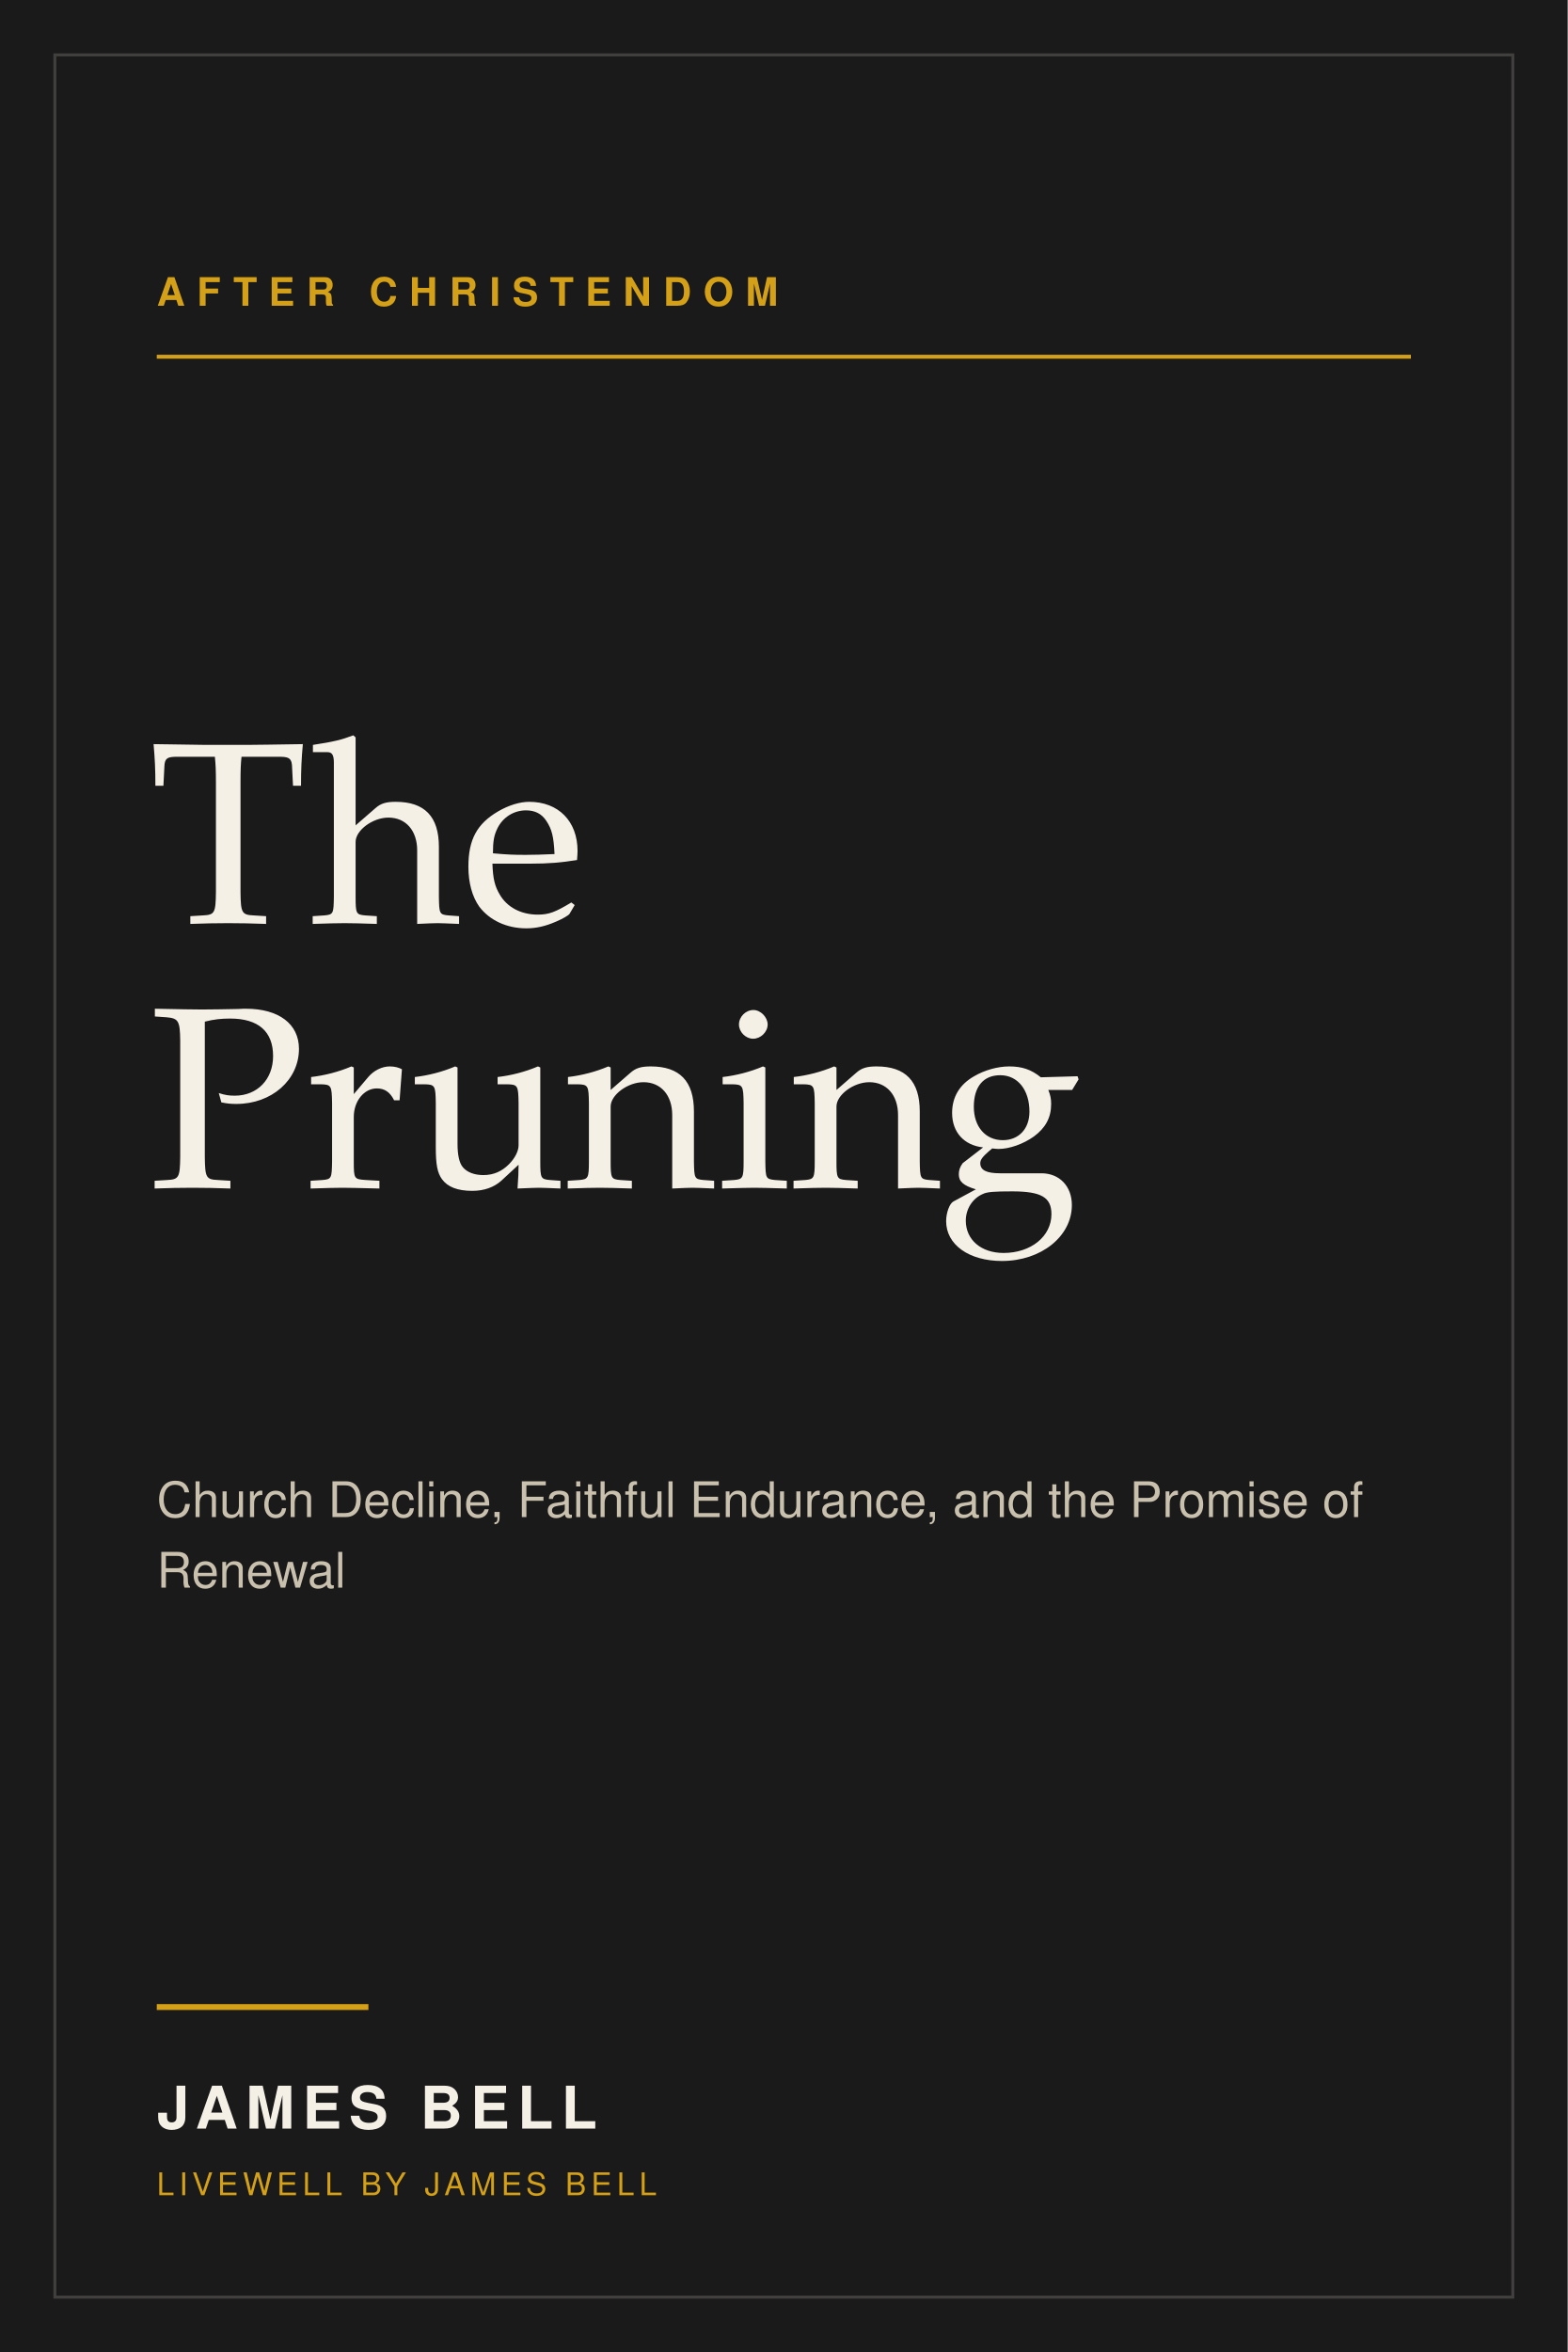
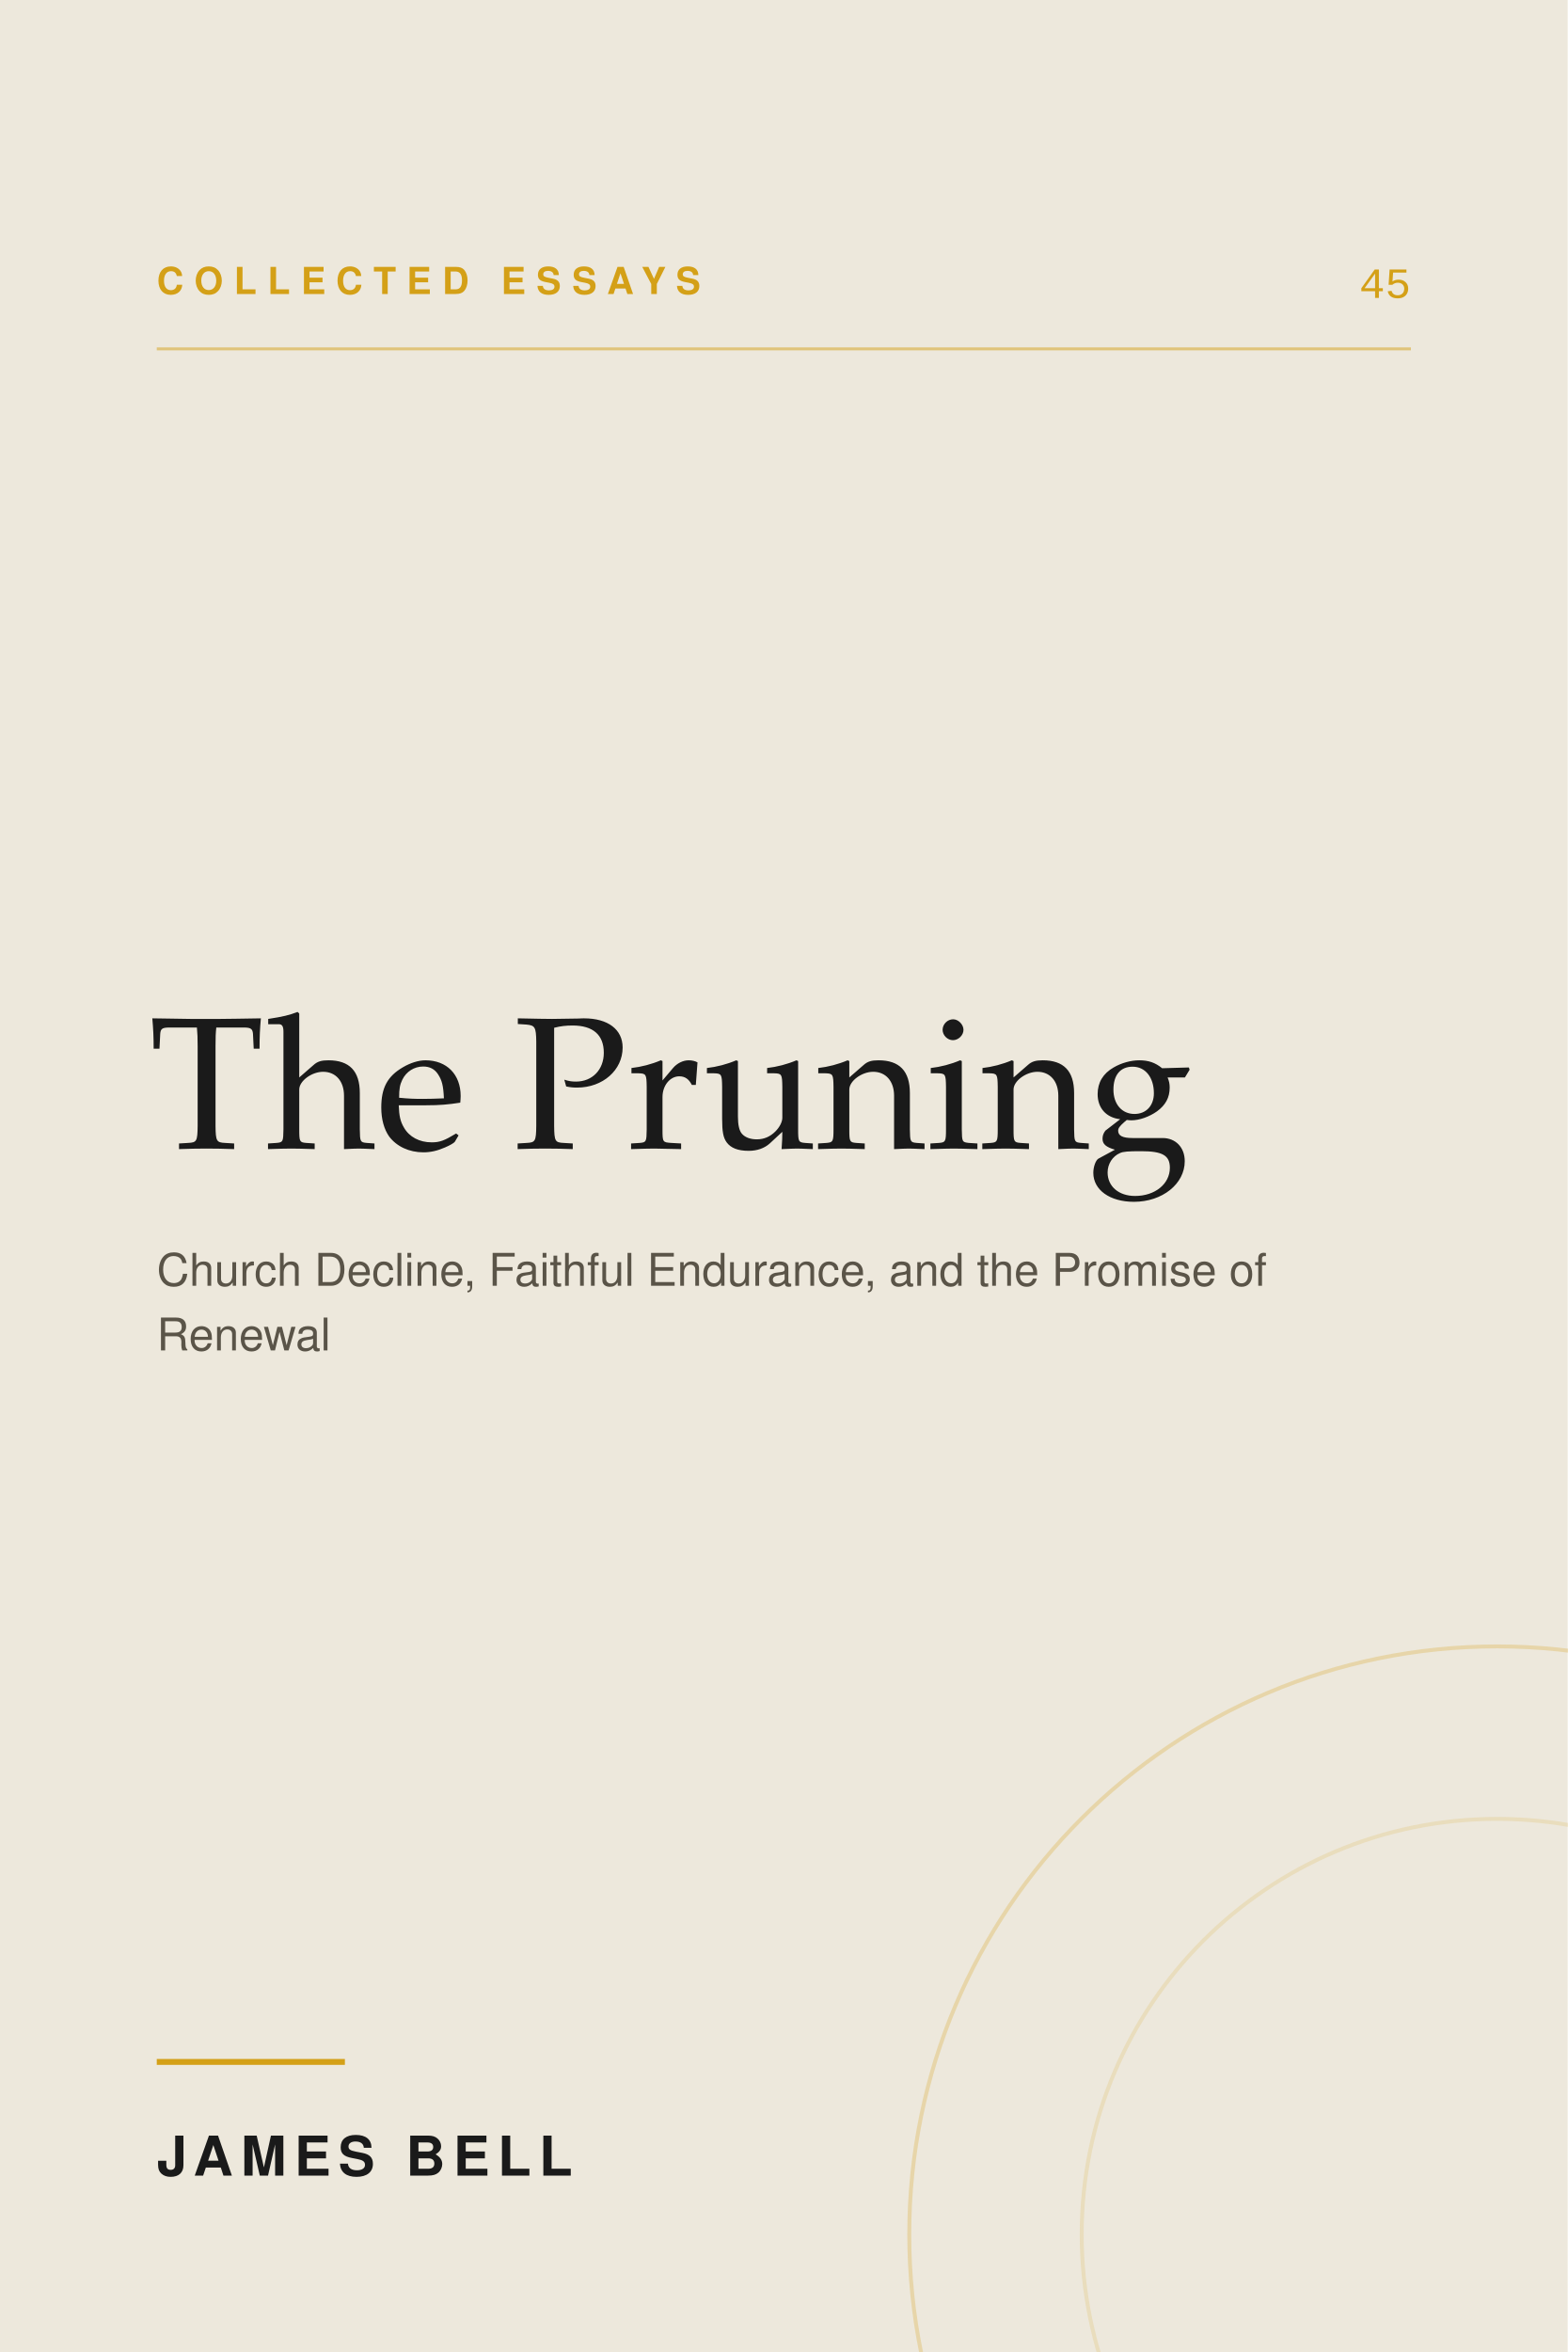
<svg xmlns="http://www.w3.org/2000/svg" width="800" height="1200" viewBox="0 0 800 1200" role="img" aria-label="The Pruning by James Bell">
-   <rect width="800" height="1200" fill="#1A1A1A" />
-   <rect x="28" y="28" width="744" height="1144" fill="none" stroke="#F5F0E6" stroke-width="1.5" opacity="0.18" />
-   <text x="80" y="156" font-family="Helvetica, Arial, sans-serif" font-size="20" letter-spacing="6" font-weight="700" fill="#D4A017">AFTER CHRISTENDOM</text>
-   <line x1="80" y1="182" x2="720" y2="182" stroke="#D4A017" stroke-width="2" />
-   <text x="76" y="471" font-family="Palatino, 'Palatino Linotype', Georgia, serif" font-size="132" font-weight="400" fill="#F5F0E6">The</text>
-   <text x="76" y="606" font-family="Palatino, 'Palatino Linotype', Georgia, serif" font-size="132" font-weight="400" fill="#F5F0E6">Pruning</text>
-   <text x="80" y="774" font-family="Helvetica, Arial, sans-serif" font-size="25" fill="#C9C1AE">Church Decline, Faithful Endurance, and the Promise of</text>
-   <text x="80" y="810" font-family="Helvetica, Arial, sans-serif" font-size="25" fill="#C9C1AE">Renewal</text>
-   <line x1="80" y1="1024" x2="188" y2="1024" stroke="#D4A017" stroke-width="3" />
-   <text x="80" y="1086" font-family="Helvetica, Arial, sans-serif" font-size="30" letter-spacing="4" font-weight="700" fill="#F5F0E6">JAMES BELL</text>
-   <text x="80" y="1120" font-family="Helvetica, Arial, sans-serif" font-size="16" letter-spacing="2.5" fill="#D4A017">LIVEWELL BY JAMES BELL</text>
+   <rect width="800" height="1200" fill="#EDE8DC" />
+   <circle cx="764" cy="1140" r="300" fill="none" stroke="#D4A017" stroke-width="2" opacity="0.26" />
+   <circle cx="764" cy="1140" r="212" fill="none" stroke="#D4A017" stroke-width="2" opacity="0.16" />
+   <text x="80" y="150" font-family="Helvetica, Arial, sans-serif" font-size="19" letter-spacing="5.5" font-weight="700" fill="#D4A017">COLLECTED ESSAYS</text>
+   <text x="720" y="152" text-anchor="end" font-family="'JetBrains Mono', 'Courier New', monospace" font-size="22" fill="#D4A017">45</text>
+   <line x1="80" y1="178" x2="720" y2="178" stroke="#D4A017" stroke-width="1.5" opacity="0.5" />
+   <text x="76" y="586" font-family="Palatino, 'Palatino Linotype', Georgia, serif" font-size="96" fill="#1A1A1A">The Pruning</text>
+   <text x="80" y="656" font-family="Helvetica, Arial, sans-serif" font-size="23" fill="#5A5448">Church Decline, Faithful Endurance, and the Promise of</text>
+   <text x="80" y="689" font-family="Helvetica, Arial, sans-serif" font-size="23" fill="#5A5448">Renewal</text>
+   <line x1="80" y1="1052" x2="176" y2="1052" stroke="#D4A017" stroke-width="3" />
+   <text x="80" y="1110" font-family="Helvetica, Arial, sans-serif" font-size="28" letter-spacing="4" font-weight="700" fill="#1A1A1A">JAMES BELL</text>
</svg>
